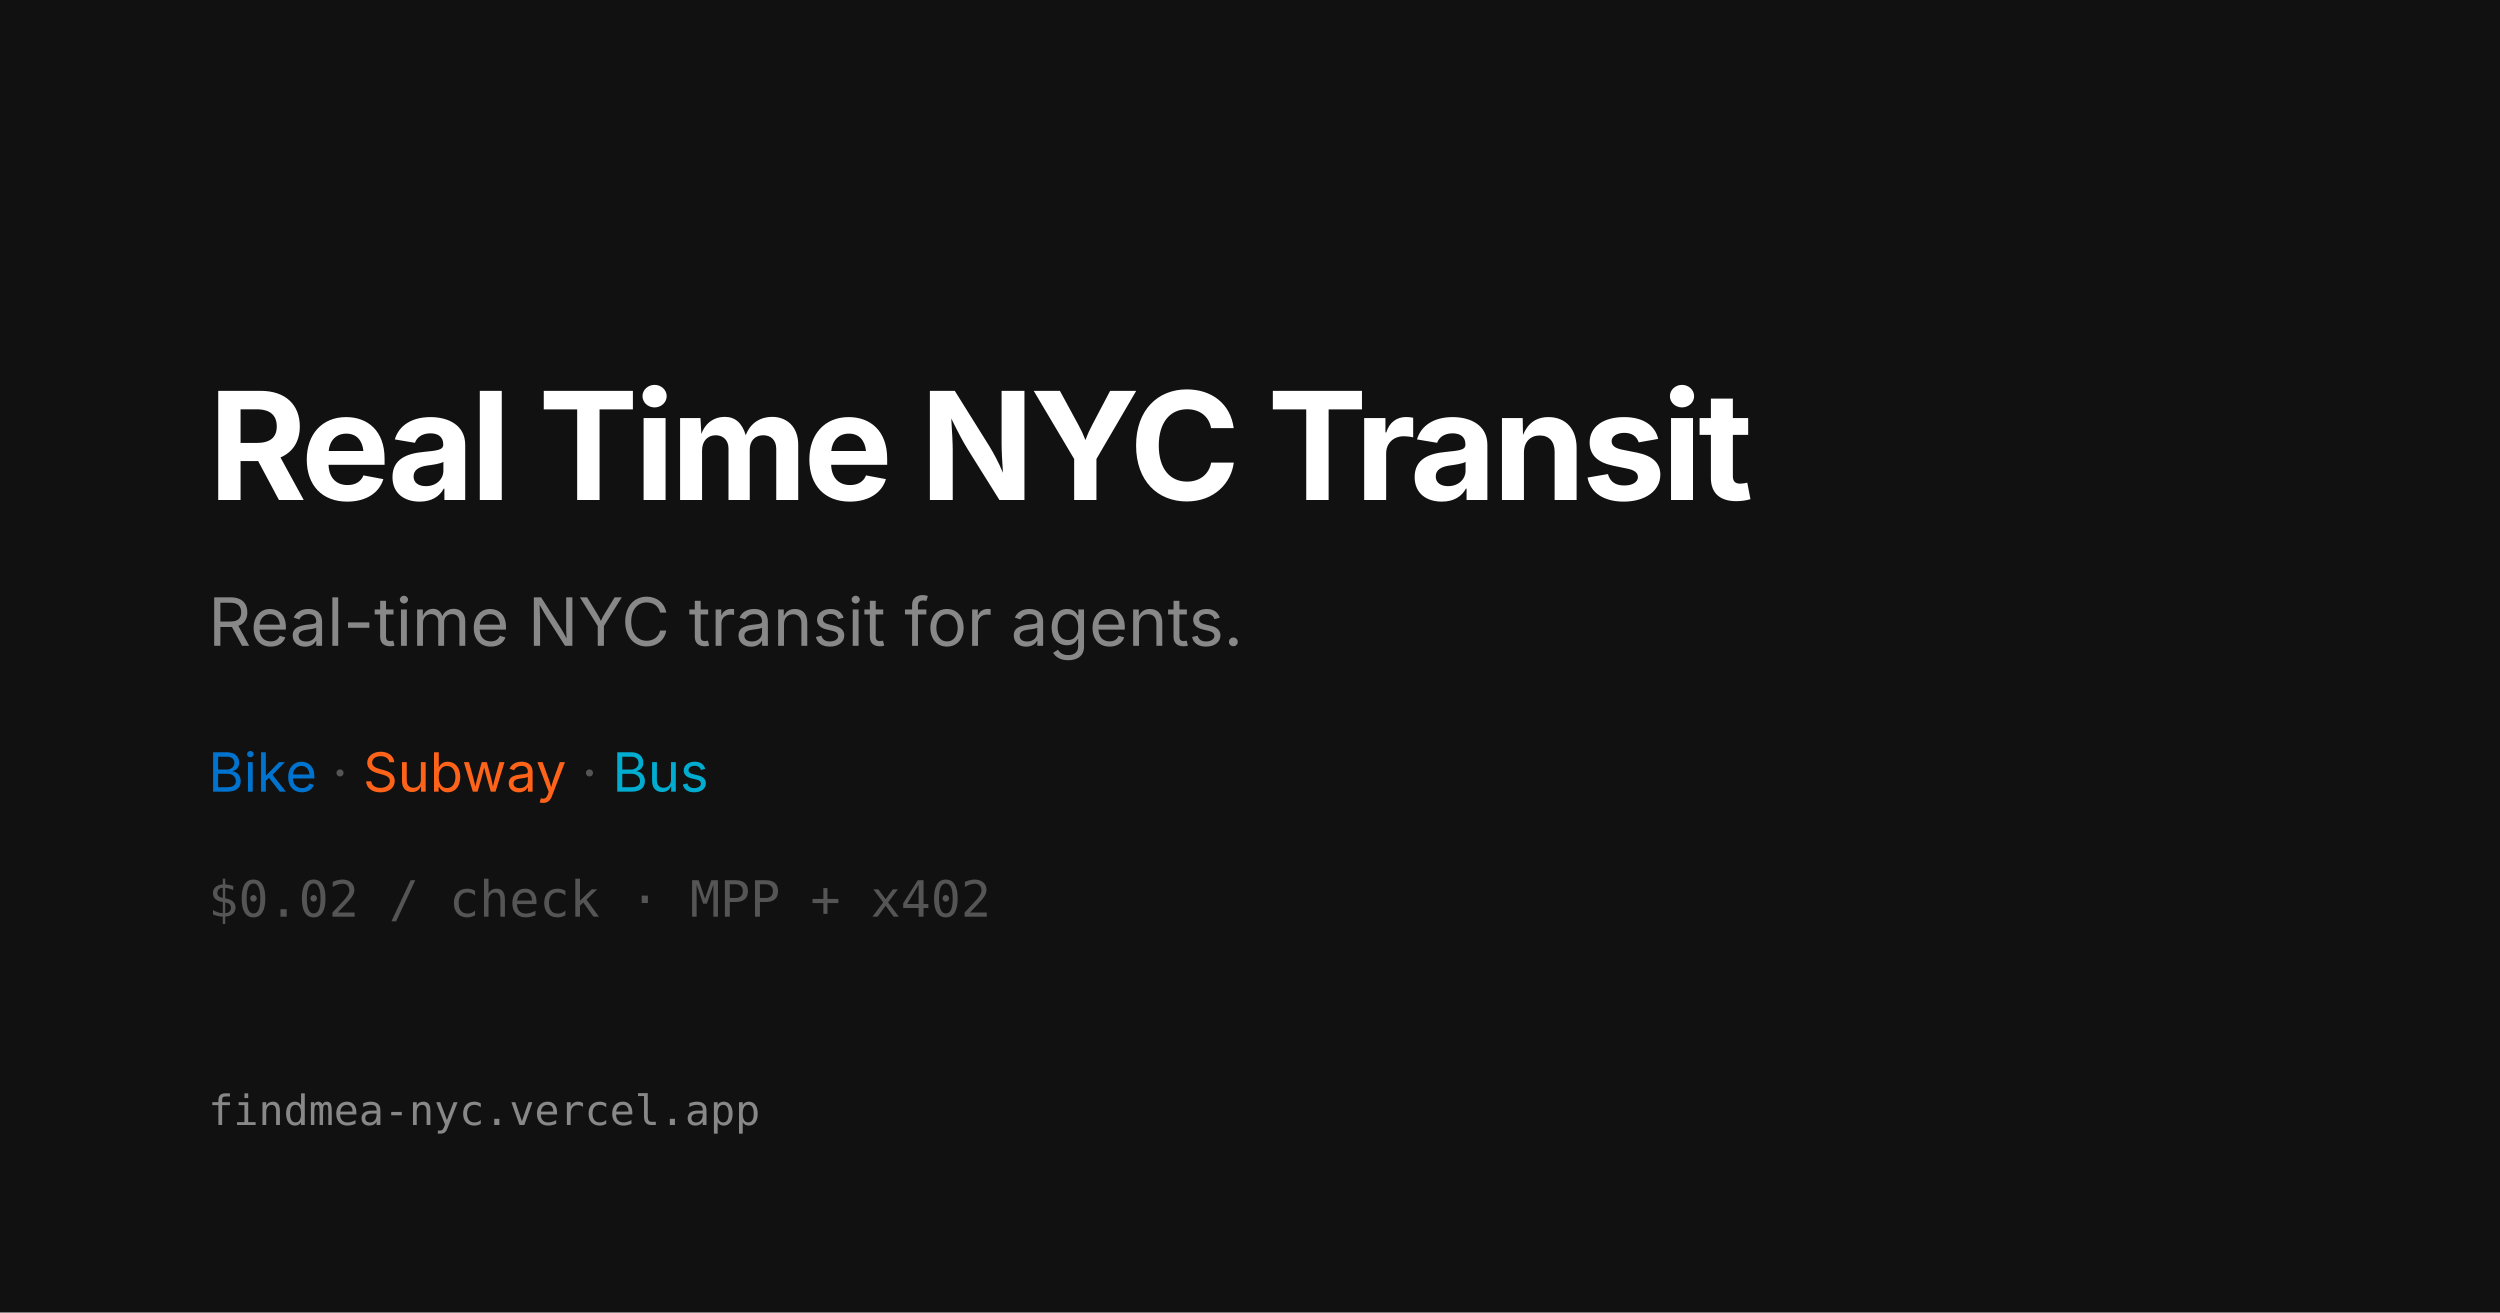
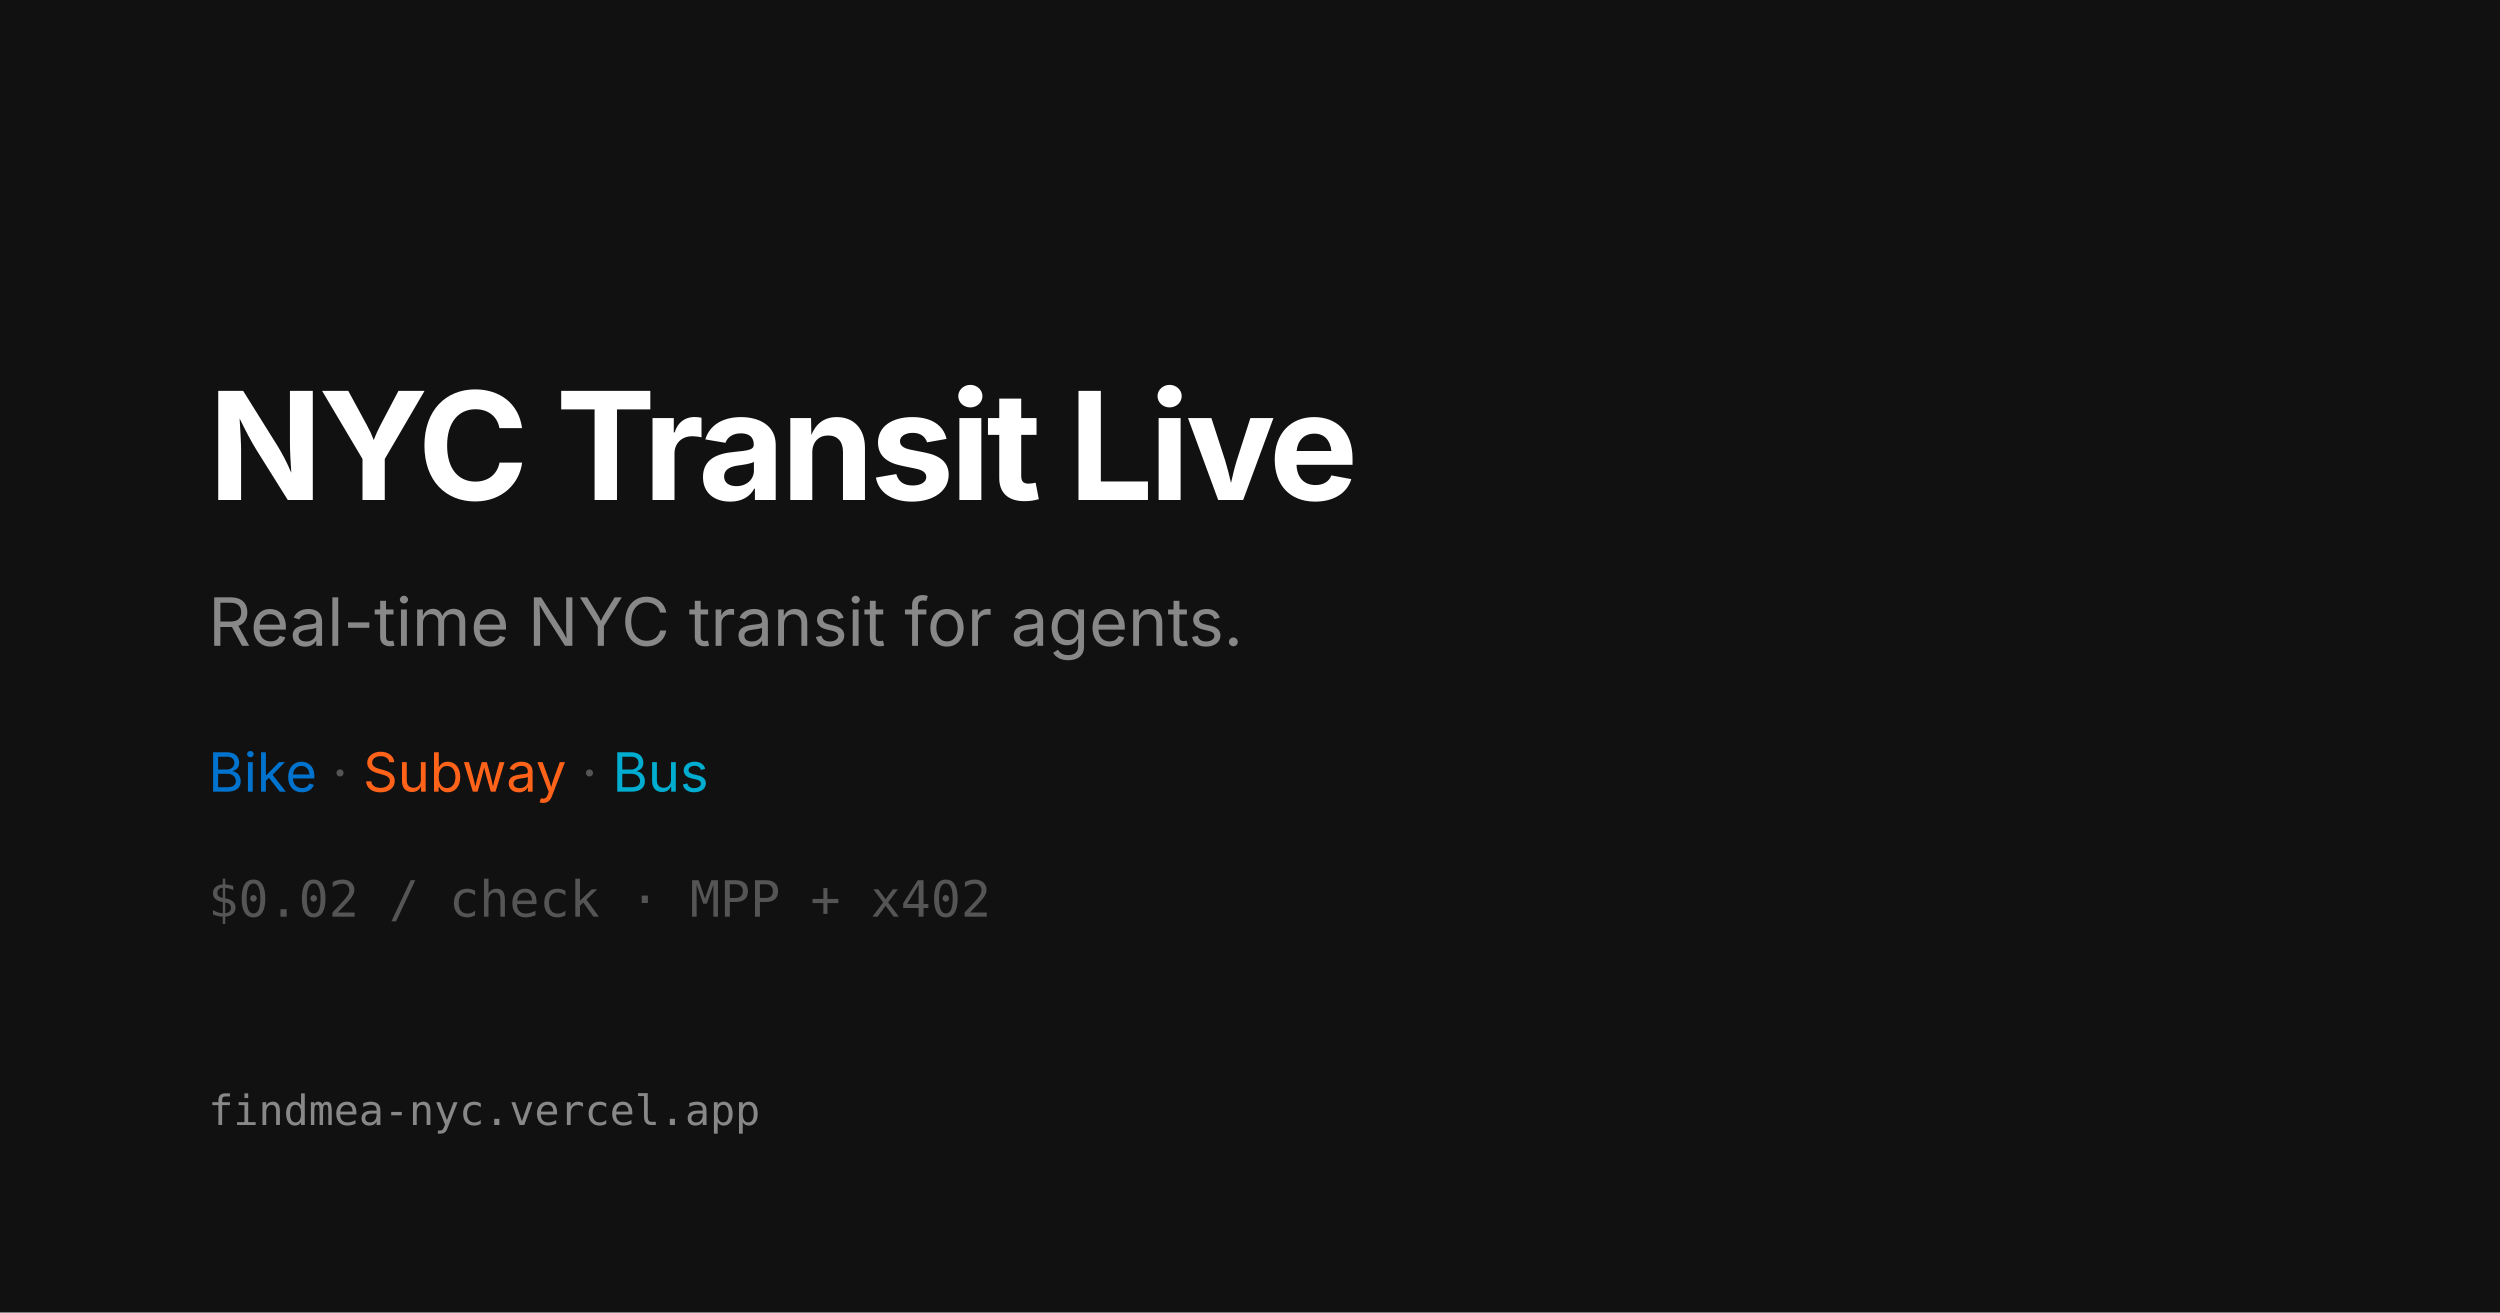
<svg xmlns="http://www.w3.org/2000/svg" viewBox="0 0 1200 630" fill="none">
  <rect width="1200" height="630" fill="#111" />
-   <text x="100" y="240" font-family="system-ui, -apple-system, sans-serif" font-weight="700" font-size="72" fill="#fff" letter-spacing="-2">Real Time NYC Transit</text>
+   <text x="100" y="240" font-family="system-ui, -apple-system, sans-serif" font-weight="700" font-size="72" fill="#fff" letter-spacing="-2">NYC Transit Live</text>
  <text x="100" y="310" font-family="system-ui, -apple-system, sans-serif" font-weight="400" font-size="32" fill="#888">Real-time NYC transit for agents.</text>
  <text x="100" y="380" font-family="system-ui, -apple-system, sans-serif" font-weight="400" font-size="26" fill="#555">
    <tspan fill="#0073CE">Bike</tspan> · <tspan fill="#FF6319">Subway</tspan> · <tspan fill="#00ADD0">Bus</tspan>
  </text>
  <text x="100" y="440" font-family="monospace" font-weight="400" font-size="24" fill="#555">$0.02 / check · MPP + x402</text>
  <text x="100" y="540" font-family="monospace" font-weight="400" font-size="20" fill="#888">findmea-nyc.vercel.app</text>
</svg>
